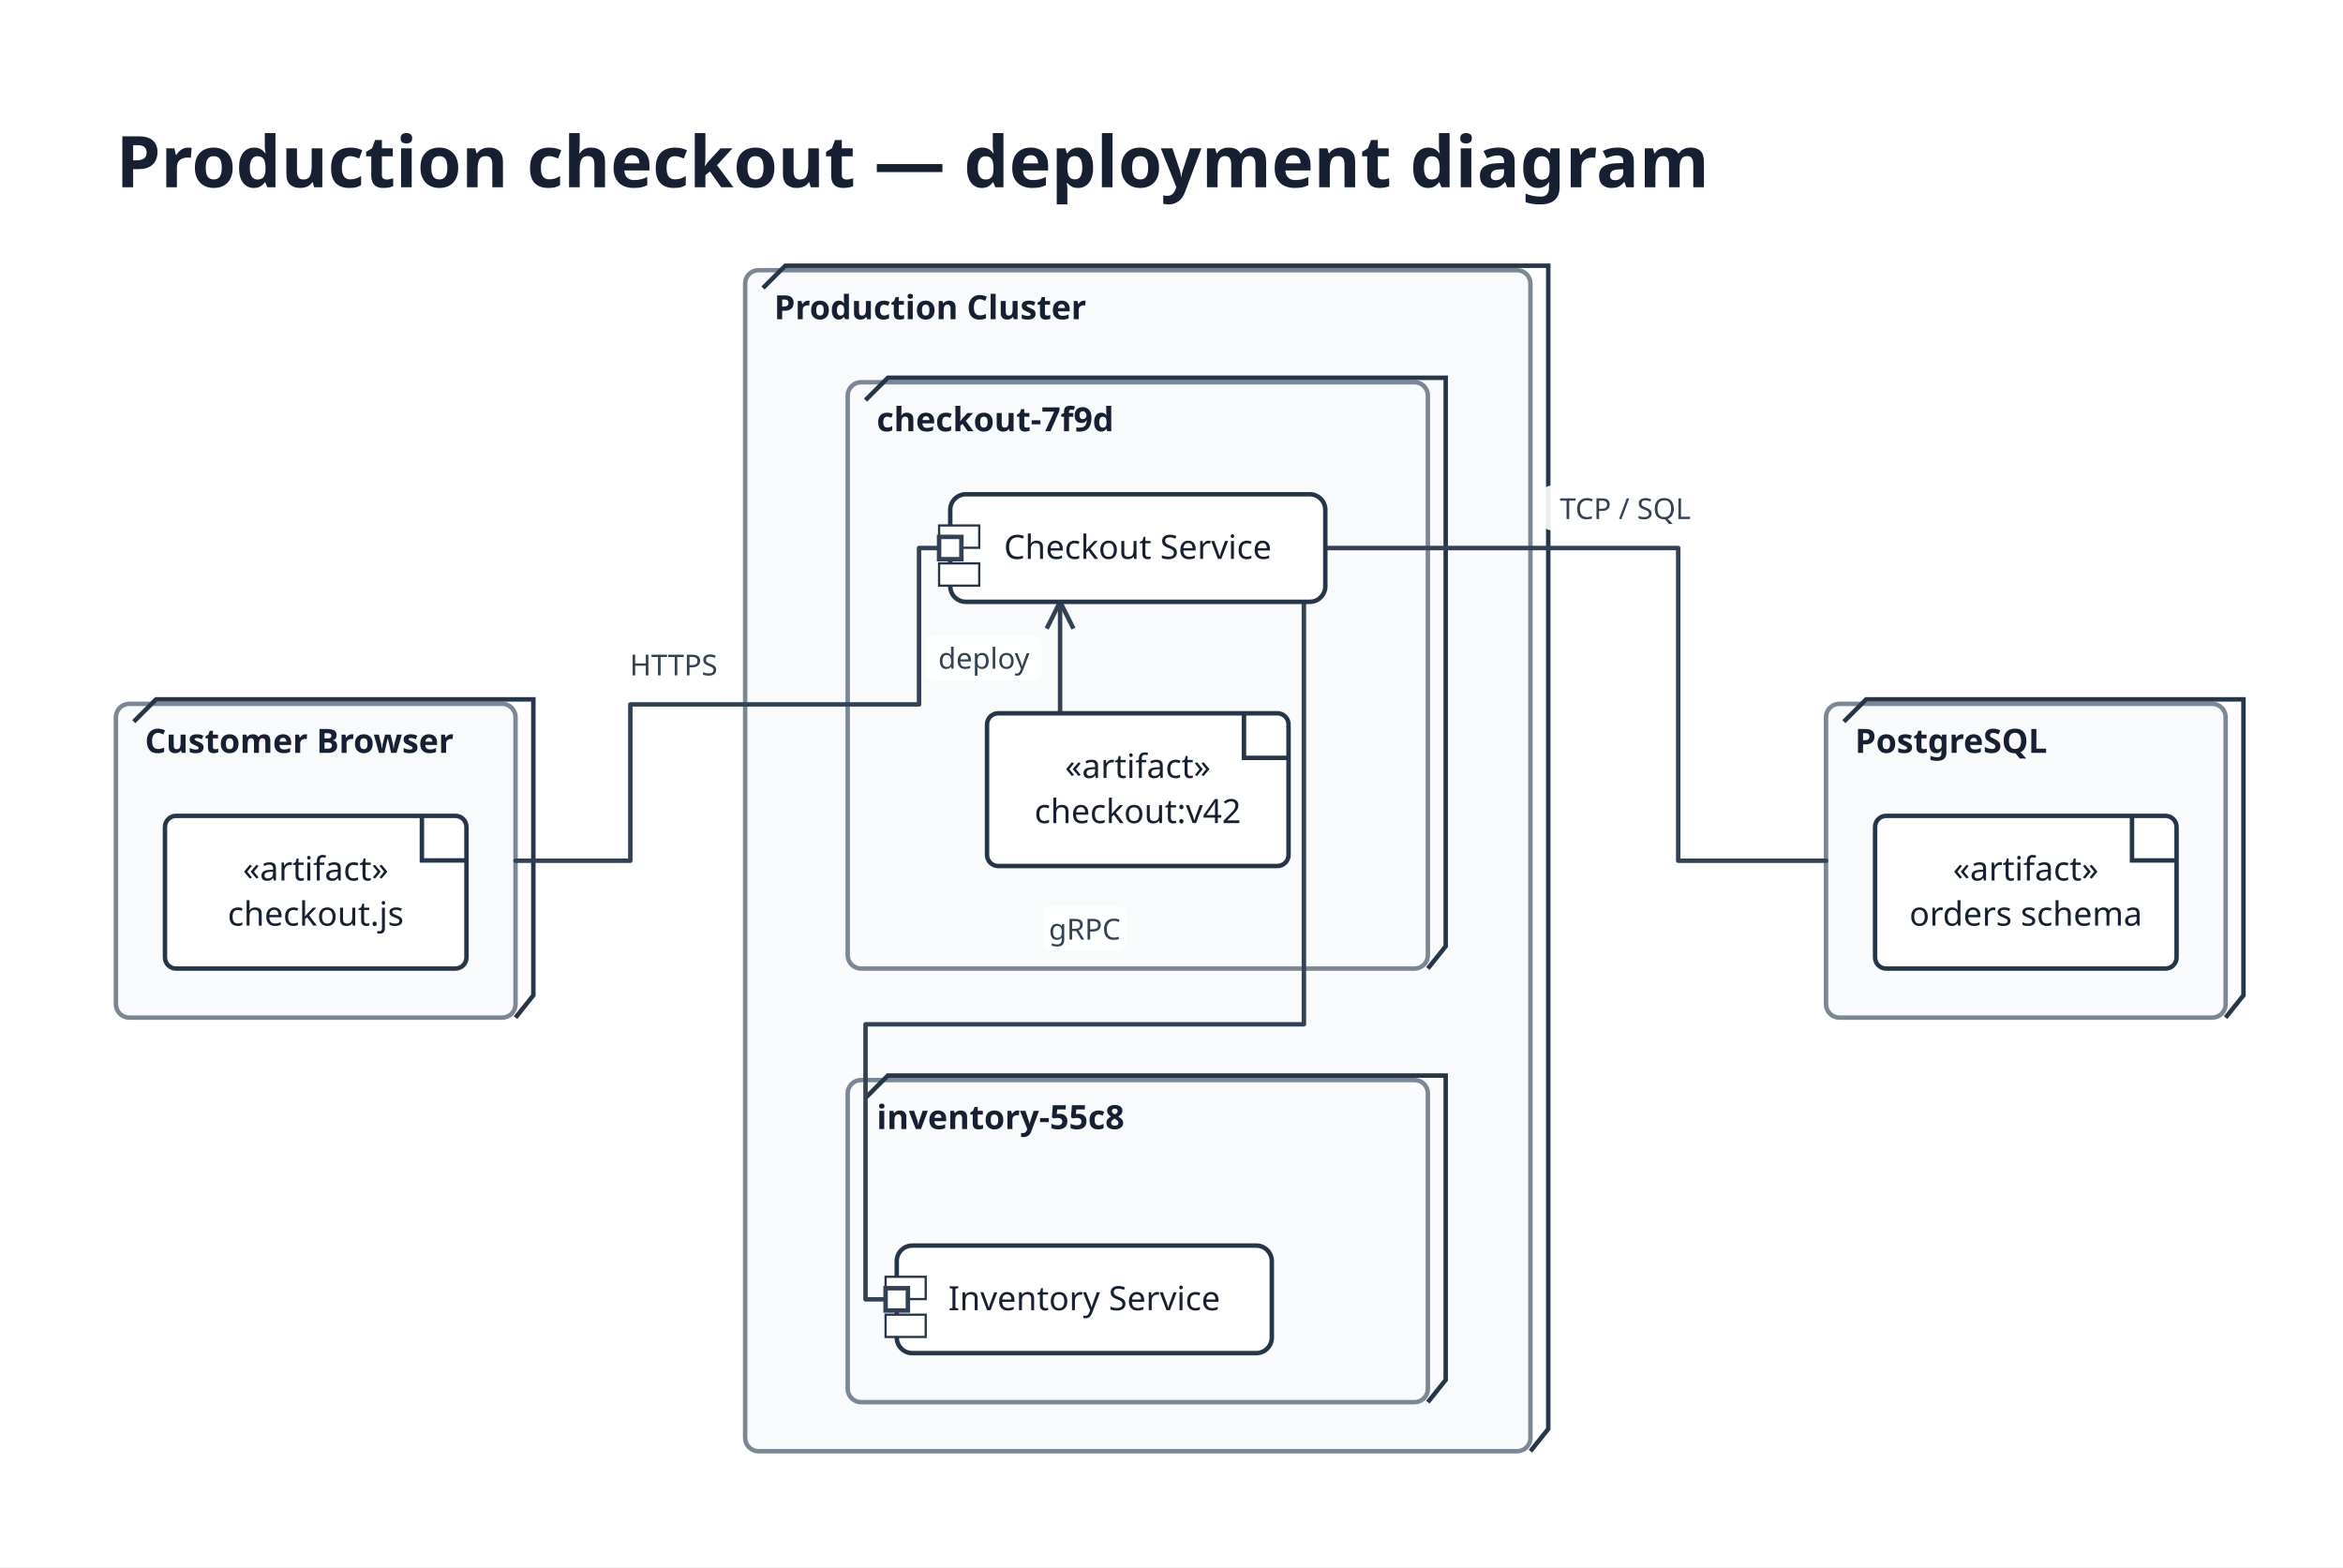
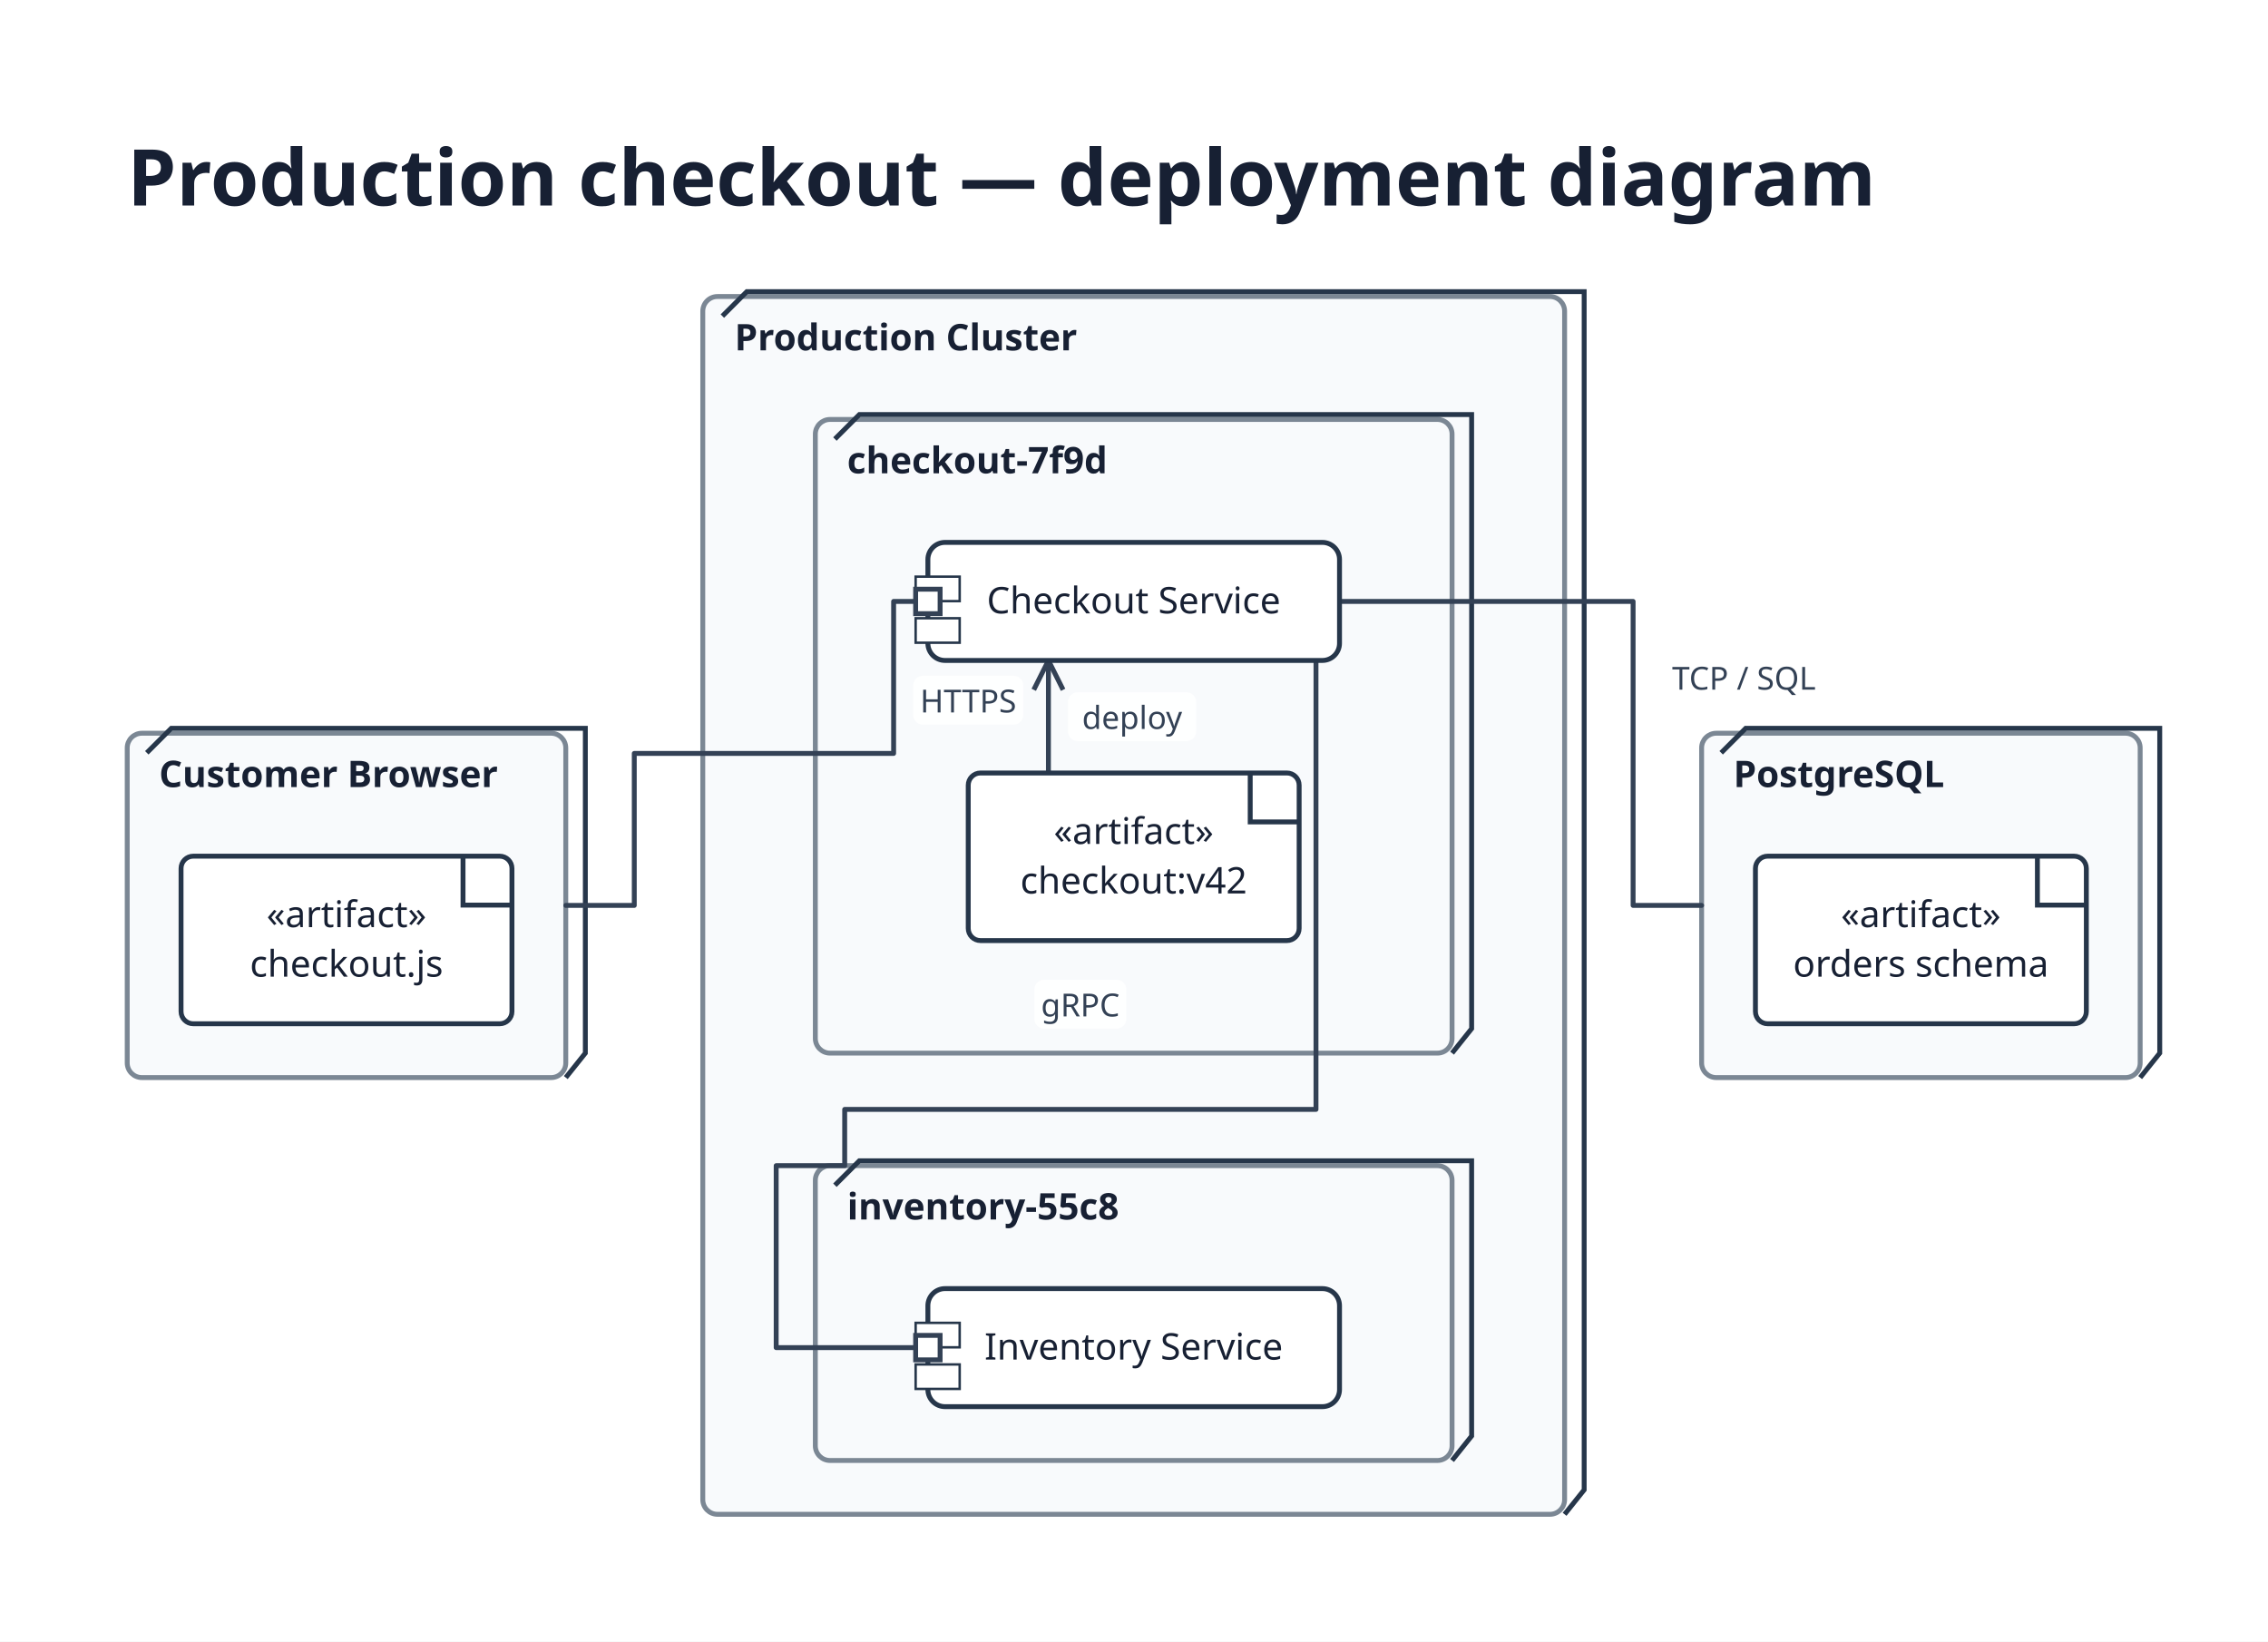
- <svg xmlns="http://www.w3.org/2000/svg" width="1051" height="703" viewBox="0 0 1051 703" role="img" aria-label="uml-deployment-example">
+ <svg xmlns="http://www.w3.org/2000/svg" width="927" height="671" viewBox="0 0 927 671" role="img" aria-label="uml-deployment-example">
  <rect width="100%" height="100%" fill="#ffffff" />
  <g id="boundaries">
    <g>
-       <rect x="52" y="315.7" width="179.25" height="140.75" rx="6" fill="#f8fafc" stroke="#7b8794" stroke-width="2" />
-       <path d="M 60 323.7 L 70 313.7 H 239.25 V 446.45 L 231.25 456.45" fill="none" stroke="#26364a" stroke-width="2" />
+       <rect x="52" y="299.7" width="179.25" height="140.75" rx="6" fill="#f8fafc" stroke="#7b8794" stroke-width="2" />
+       <path d="M 60 307.7 L 70 297.7 H 239.25 V 430.45 L 231.25 440.45" fill="none" stroke="#26364a" stroke-width="2" />
    </g>
    <g>
-       <rect x="334.25" y="121.2" width="352.25" height="529.75" rx="6" fill="#f8fafc" stroke="#7b8794" stroke-width="2" />
-       <path d="M 342.25 129.2 L 352.25 119.2 H 694.5 V 640.95 L 686.5 650.95" fill="none" stroke="#26364a" stroke-width="2" />
+       <rect x="287.25" y="121.2" width="352.25" height="497.75" rx="6" fill="#f8fafc" stroke="#7b8794" stroke-width="2" />
+       <path d="M 295.25 129.2 L 305.25 119.2 H 647.5 V 608.95 L 639.5 618.95" fill="none" stroke="#26364a" stroke-width="2" />
    </g>
    <g>
-       <rect x="819.1" y="315.7" width="179.25" height="140.75" rx="6" fill="#f8fafc" stroke="#7b8794" stroke-width="2" />
-       <path d="M 827.1 323.7 L 837.1 313.7 H 1006.35 V 446.45 L 998.35 456.45" fill="none" stroke="#26364a" stroke-width="2" />
+       <rect x="695.5" y="299.7" width="179.25" height="140.75" rx="6" fill="#f8fafc" stroke="#7b8794" stroke-width="2" />
+       <path d="M 703.5 307.7 L 713.5 297.7 H 882.75 V 430.45 L 874.75 440.45" fill="none" stroke="#26364a" stroke-width="2" />
    </g>
    <g>
-       <rect x="380.25" y="171.45" width="260.25" height="263" rx="6" fill="#f8fafc" stroke="#7b8794" stroke-width="2" />
-       <path d="M 388.25 179.45 L 398.25 169.45 H 648.5 V 424.45 L 640.5 434.45" fill="none" stroke="#26364a" stroke-width="2" />
+       <rect x="333.25" y="171.45" width="260.25" height="259" rx="6" fill="#f8fafc" stroke="#7b8794" stroke-width="2" />
+       <path d="M 341.25 179.45 L 351.25 169.45 H 601.5 V 420.45 L 593.5 430.45" fill="none" stroke="#26364a" stroke-width="2" />
    </g>
    <g>
-       <rect x="380.25" y="484.45" width="260.25" height="144.5" rx="6" fill="#f8fafc" stroke="#7b8794" stroke-width="2" />
-       <path d="M 388.25 492.45 L 398.25 482.45 H 648.5 V 618.95 L 640.5 628.95" fill="none" stroke="#26364a" stroke-width="2" />
+       <rect x="333.25" y="476.45" width="260.25" height="120.5" rx="6" fill="#f8fafc" stroke="#7b8794" stroke-width="2" />
+       <path d="M 341.25 484.45 L 351.25 474.45 H 601.5 V 586.95 L 593.5 596.95" fill="none" stroke="#26364a" stroke-width="2" />
    </g>
  </g>
  <g id="corridor-dividers" />
  <g id="lines">
    <g data-line="browser-checkout">
-       <polyline points="231.25,386.075 282.75,386.075 282.75,315.95 412.25,315.95 412.25,245.825 426.25,245.825" fill="none" stroke="#334155" stroke-width="2" stroke-linejoin="round" stroke-linecap="round" />
+       <polyline points="231.25,370.075 259.25,370.075 259.25,307.95 365.25,307.95 365.25,245.825 379.25,245.825" fill="none" stroke="#334155" stroke-width="2" stroke-linejoin="round" stroke-linecap="round" />
    </g>
    <g data-line="checkout-inventory">
-       <polyline points="584.886,269.95 584.886,459.45 388.25,459.45 388.25,582.825 402.25,582.825" fill="none" stroke="#334155" stroke-width="2" stroke-linejoin="round" stroke-linecap="round" />
+       <polyline points="537.886,269.95 537.886,453.45 345.25,453.45 345.25,476.45 317.25,476.45 317.25,550.825 379.25,550.825" fill="none" stroke="#334155" stroke-width="2" stroke-linejoin="round" stroke-linecap="round" />
    </g>
    <g data-line="checkout-database">
-       <polyline points="594.5,245.825 752.8,245.825 752.8,386.075 819.1,386.075" fill="none" stroke="#334155" stroke-width="2" stroke-linejoin="round" stroke-linecap="round" />
+       <polyline points="547.5,245.825 667.5,245.825 667.5,370.075 695.5,370.075" fill="none" stroke="#334155" stroke-width="2" stroke-linejoin="round" stroke-linecap="round" />
    </g>
    <g data-line="image-deploys-checkout">
-       <polyline points="475.523,319.95 475.523,269.95" fill="none" stroke="#334155" stroke-width="2" stroke-linejoin="round" stroke-linecap="round" />
-       <path d="M 481.523 281.95 L 475.523 269.95 L 469.523 281.95" fill="none" stroke="#334155" stroke-width="2" stroke-linejoin="round" />
+       <polyline points="428.523,315.95 428.523,269.95" fill="none" stroke="#334155" stroke-width="2" stroke-linejoin="round" stroke-linecap="round" />
+       <path d="M 434.523 281.95 L 428.523 269.95 L 422.523 281.95" fill="none" stroke="#334155" stroke-width="2" stroke-linejoin="round" />
    </g>
  </g>
  <g id="objects">
    <g>
-       <rect x="74" y="365.95" width="135.25" height="68.5" rx="5" fill="#ffffff" stroke="#26364a" stroke-width="2" />
-       <path d="M 189.25 365.95 V 385.95 H 209.25" fill="none" stroke="#26364a" stroke-width="2" />
+       <rect x="74" y="349.95" width="135.25" height="68.5" rx="5" fill="#ffffff" stroke="#26364a" stroke-width="2" />
+       <path d="M 189.25 349.95 V 369.95 H 209.25" fill="none" stroke="#26364a" stroke-width="2" />
    </g>
    <g>
-       <rect x="426.25" y="221.7" width="168.25" height="48.25" rx="7" fill="#ffffff" stroke="#26364a" stroke-width="2" />
-       <rect x="421.25" y="235.7" width="18" height="10" fill="white" stroke="#26364a" />
-       <rect x="421.25" y="252.7" width="18" height="10" fill="white" stroke="#26364a" />
+       <rect x="379.25" y="221.7" width="168.25" height="48.25" rx="7" fill="#ffffff" stroke="#26364a" stroke-width="2" />
+       <rect x="374.25" y="235.7" width="18" height="10" fill="white" stroke="#26364a" />
+       <rect x="374.25" y="252.7" width="18" height="10" fill="white" stroke="#26364a" />
    </g>
    <g>
-       <rect x="442.75" y="319.95" width="135.25" height="68.5" rx="5" fill="#ffffff" stroke="#26364a" stroke-width="2" />
-       <path d="M 558 319.95 V 339.95 H 578" fill="none" stroke="#26364a" stroke-width="2" />
+       <rect x="395.75" y="315.95" width="135.25" height="68.5" rx="5" fill="#ffffff" stroke="#26364a" stroke-width="2" />
+       <path d="M 511 315.95 V 335.95 H 531" fill="none" stroke="#26364a" stroke-width="2" />
    </g>
    <g>
-       <rect x="402.25" y="558.7" width="168.25" height="48.25" rx="7" fill="#ffffff" stroke="#26364a" stroke-width="2" />
-       <rect x="397.25" y="572.7" width="18" height="10" fill="white" stroke="#26364a" />
-       <rect x="397.25" y="589.7" width="18" height="10" fill="white" stroke="#26364a" />
+       <rect x="379.25" y="526.7" width="168.25" height="48.25" rx="7" fill="#ffffff" stroke="#26364a" stroke-width="2" />
+       <rect x="374.25" y="540.7" width="18" height="10" fill="white" stroke="#26364a" />
+       <rect x="374.25" y="557.7" width="18" height="10" fill="white" stroke="#26364a" />
    </g>
    <g>
-       <rect x="841.1" y="365.95" width="135.25" height="68.5" rx="5" fill="#ffffff" stroke="#26364a" stroke-width="2" />
-       <path d="M 956.35 365.95 V 385.95 H 976.35" fill="none" stroke="#26364a" stroke-width="2" />
+       <rect x="717.5" y="349.95" width="135.25" height="68.5" rx="5" fill="#ffffff" stroke="#26364a" stroke-width="2" />
+       <path d="M 832.75 349.95 V 369.95 H 852.75" fill="none" stroke="#26364a" stroke-width="2" />
    </g>
  </g>
  <g id="ports">
-     <rect x="421.25" y="240.825" width="10" height="10" fill="white" stroke="#334155" stroke-width="2" />
-     <rect x="397.25" y="577.825" width="10" height="10" fill="white" stroke="#334155" stroke-width="2" />
+     <rect x="374.25" y="240.825" width="10" height="10" fill="white" stroke="#334155" stroke-width="2" />
+     <rect x="374.25" y="545.825" width="10" height="10" fill="white" stroke="#334155" stroke-width="2" />
  </g>
  <g id="text">
    <text x="52" y="84" text-anchor="start" fill="#172033" font-family="ui-rounded, 'Comic Sans MS', sans-serif" font-size="32" font-weight="700">Production checkout — deployment diagram</text>
-     <text x="65" y="337.7" text-anchor="start" fill="#172033" font-family="ui-rounded, 'Comic Sans MS', sans-serif" font-size="15" font-weight="700">Customer Browser</text>
-     <text x="141.625" y="394.95" text-anchor="middle" fill="#172033" font-family="ui-rounded, 'Comic Sans MS', sans-serif" font-size="15" font-weight="450">«artifact»</text>
-     <text x="141.625" y="415.2" text-anchor="middle" fill="#172033" font-family="ui-rounded, 'Comic Sans MS', sans-serif" font-size="15" font-weight="450">checkout.js</text>
-     <text x="347.25" y="143.2" text-anchor="start" fill="#172033" font-family="ui-rounded, 'Comic Sans MS', sans-serif" font-size="15" font-weight="700">Production Cluster</text>
-     <text x="393.25" y="193.45" text-anchor="start" fill="#172033" font-family="ui-rounded, 'Comic Sans MS', sans-serif" font-size="15" font-weight="700">checkout-7f9d</text>
-     <text x="510.375" y="250.7" text-anchor="middle" fill="#172033" font-family="ui-rounded, 'Comic Sans MS', sans-serif" font-size="15" font-weight="450">Checkout Service</text>
-     <text x="510.375" y="348.95" text-anchor="middle" fill="#172033" font-family="ui-rounded, 'Comic Sans MS', sans-serif" font-size="15" font-weight="450">«artifact»</text>
-     <text x="510.375" y="369.2" text-anchor="middle" fill="#172033" font-family="ui-rounded, 'Comic Sans MS', sans-serif" font-size="15" font-weight="450">checkout:v42</text>
-     <text x="393.25" y="506.45" text-anchor="start" fill="#172033" font-family="ui-rounded, 'Comic Sans MS', sans-serif" font-size="15" font-weight="700">inventory-55c8</text>
-     <text x="486.375" y="587.7" text-anchor="middle" fill="#172033" font-family="ui-rounded, 'Comic Sans MS', sans-serif" font-size="15" font-weight="450">Inventory Service</text>
-     <text x="832.1" y="337.7" text-anchor="start" fill="#172033" font-family="ui-rounded, 'Comic Sans MS', sans-serif" font-size="15" font-weight="700">PostgreSQL</text>
-     <text x="908.725" y="394.95" text-anchor="middle" fill="#172033" font-family="ui-rounded, 'Comic Sans MS', sans-serif" font-size="15" font-weight="450">«artifact»</text>
-     <text x="908.725" y="415.2" text-anchor="middle" fill="#172033" font-family="ui-rounded, 'Comic Sans MS', sans-serif" font-size="15" font-weight="450">orders schema</text>
+     <text x="65" y="321.7" text-anchor="start" fill="#172033" font-family="ui-rounded, 'Comic Sans MS', sans-serif" font-size="15" font-weight="700">Customer Browser</text>
+     <text x="141.625" y="378.95" text-anchor="middle" fill="#172033" font-family="ui-rounded, 'Comic Sans MS', sans-serif" font-size="15" font-weight="450">«artifact»</text>
+     <text x="141.625" y="399.2" text-anchor="middle" fill="#172033" font-family="ui-rounded, 'Comic Sans MS', sans-serif" font-size="15" font-weight="450">checkout.js</text>
+     <text x="300.25" y="143.2" text-anchor="start" fill="#172033" font-family="ui-rounded, 'Comic Sans MS', sans-serif" font-size="15" font-weight="700">Production Cluster</text>
+     <text x="346.25" y="193.45" text-anchor="start" fill="#172033" font-family="ui-rounded, 'Comic Sans MS', sans-serif" font-size="15" font-weight="700">checkout-7f9d</text>
+     <text x="463.375" y="250.7" text-anchor="middle" fill="#172033" font-family="ui-rounded, 'Comic Sans MS', sans-serif" font-size="15" font-weight="450">Checkout Service</text>
+     <text x="463.375" y="344.95" text-anchor="middle" fill="#172033" font-family="ui-rounded, 'Comic Sans MS', sans-serif" font-size="15" font-weight="450">«artifact»</text>
+     <text x="463.375" y="365.2" text-anchor="middle" fill="#172033" font-family="ui-rounded, 'Comic Sans MS', sans-serif" font-size="15" font-weight="450">checkout:v42</text>
+     <text x="346.25" y="498.45" text-anchor="start" fill="#172033" font-family="ui-rounded, 'Comic Sans MS', sans-serif" font-size="15" font-weight="700">inventory-55c8</text>
+     <text x="463.375" y="555.7" text-anchor="middle" fill="#172033" font-family="ui-rounded, 'Comic Sans MS', sans-serif" font-size="15" font-weight="450">Inventory Service</text>
+     <text x="708.5" y="321.7" text-anchor="start" fill="#172033" font-family="ui-rounded, 'Comic Sans MS', sans-serif" font-size="15" font-weight="700">PostgreSQL</text>
+     <text x="785.125" y="378.95" text-anchor="middle" fill="#172033" font-family="ui-rounded, 'Comic Sans MS', sans-serif" font-size="15" font-weight="450">«artifact»</text>
+     <text x="785.125" y="399.2" text-anchor="middle" fill="#172033" font-family="ui-rounded, 'Comic Sans MS', sans-serif" font-size="15" font-weight="450">orders schema</text>
    <g>
-       <rect x="279.675" y="287.95" width="45" height="20" rx="4" fill="#ffffff" fill-opacity=".9" />
-       <text x="302.175" y="302.95" text-anchor="middle" font-family="ui-rounded, sans-serif" font-size="13" fill="#334155">HTTPS</text>
+       <rect x="373.25" y="276.206" width="45" height="20" rx="4" fill="#ffffff" fill-opacity=".9" />
+       <text x="395.75" y="291.206" text-anchor="middle" font-family="ui-rounded, sans-serif" font-size="13" fill="#334155">HTTPS</text>
    </g>
    <g>
-       <rect x="467.768" y="406.45" width="37.6" height="20" rx="4" fill="#ffffff" fill-opacity=".9" />
-       <text x="486.568" y="421.45" text-anchor="middle" font-family="ui-rounded, sans-serif" font-size="13" fill="#334155">gRPC</text>
+       <rect x="422.768" y="400.45" width="37.6" height="20" rx="4" fill="#ffffff" fill-opacity=".9" />
+       <text x="441.568" y="415.45" text-anchor="middle" font-family="ui-rounded, sans-serif" font-size="13" fill="#334155">gRPC</text>
    </g>
    <g>
-       <rect x="691.755" y="217.825" width="74.6" height="20" rx="4" fill="#ffffff" fill-opacity=".9" />
-       <text x="729.055" y="232.825" text-anchor="middle" font-family="ui-rounded, sans-serif" font-size="13" fill="#334155">TCP / SQL</text>
+       <rect x="675.5" y="266.887" width="74.6" height="20" rx="4" fill="#ffffff" fill-opacity=".9" />
+       <text x="712.8" y="281.887" text-anchor="middle" font-family="ui-rounded, sans-serif" font-size="13" fill="#334155">TCP / SQL</text>
    </g>
    <g>
-       <rect x="415.123" y="284.95" width="52.4" height="20" rx="4" fill="#ffffff" fill-opacity=".9" />
-       <text x="441.323" y="299.95" text-anchor="middle" font-family="ui-rounded, sans-serif" font-size="13" fill="#334155">deploy</text>
+       <rect x="436.523" y="282.95" width="52.4" height="20" rx="4" fill="#ffffff" fill-opacity=".9" />
+       <text x="462.723" y="297.95" text-anchor="middle" font-family="ui-rounded, sans-serif" font-size="13" fill="#334155">deploy</text>
    </g>
  </g>
</svg>
